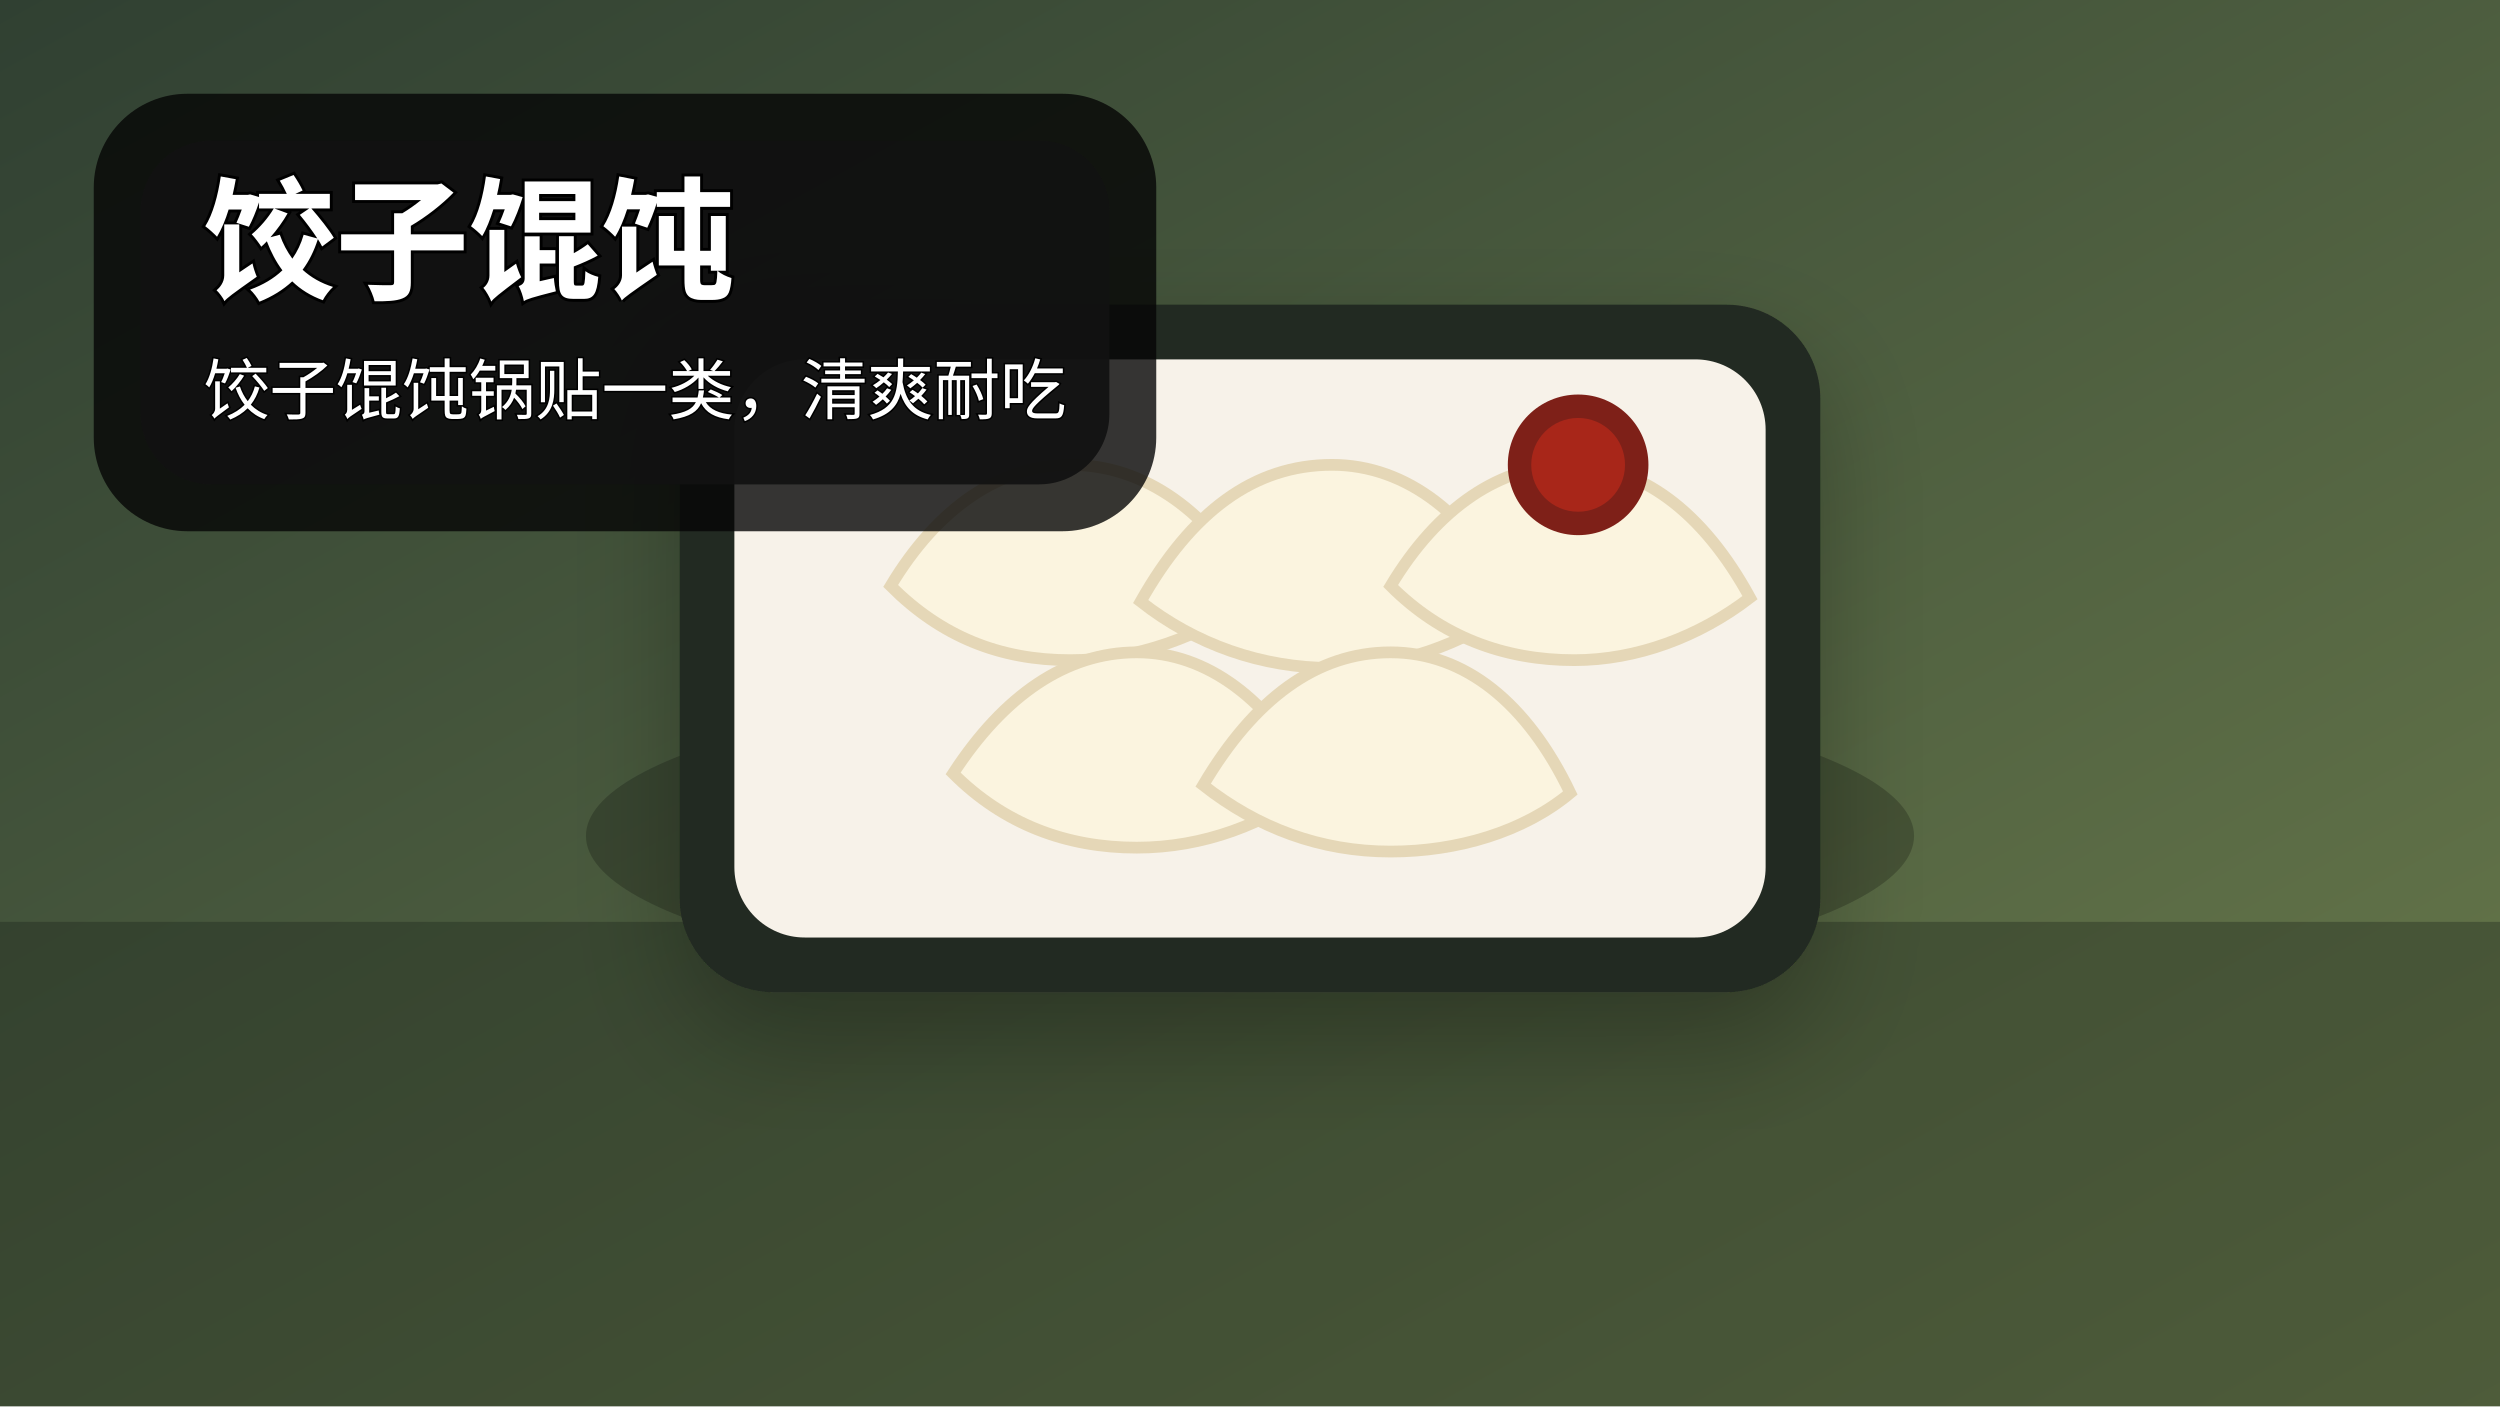
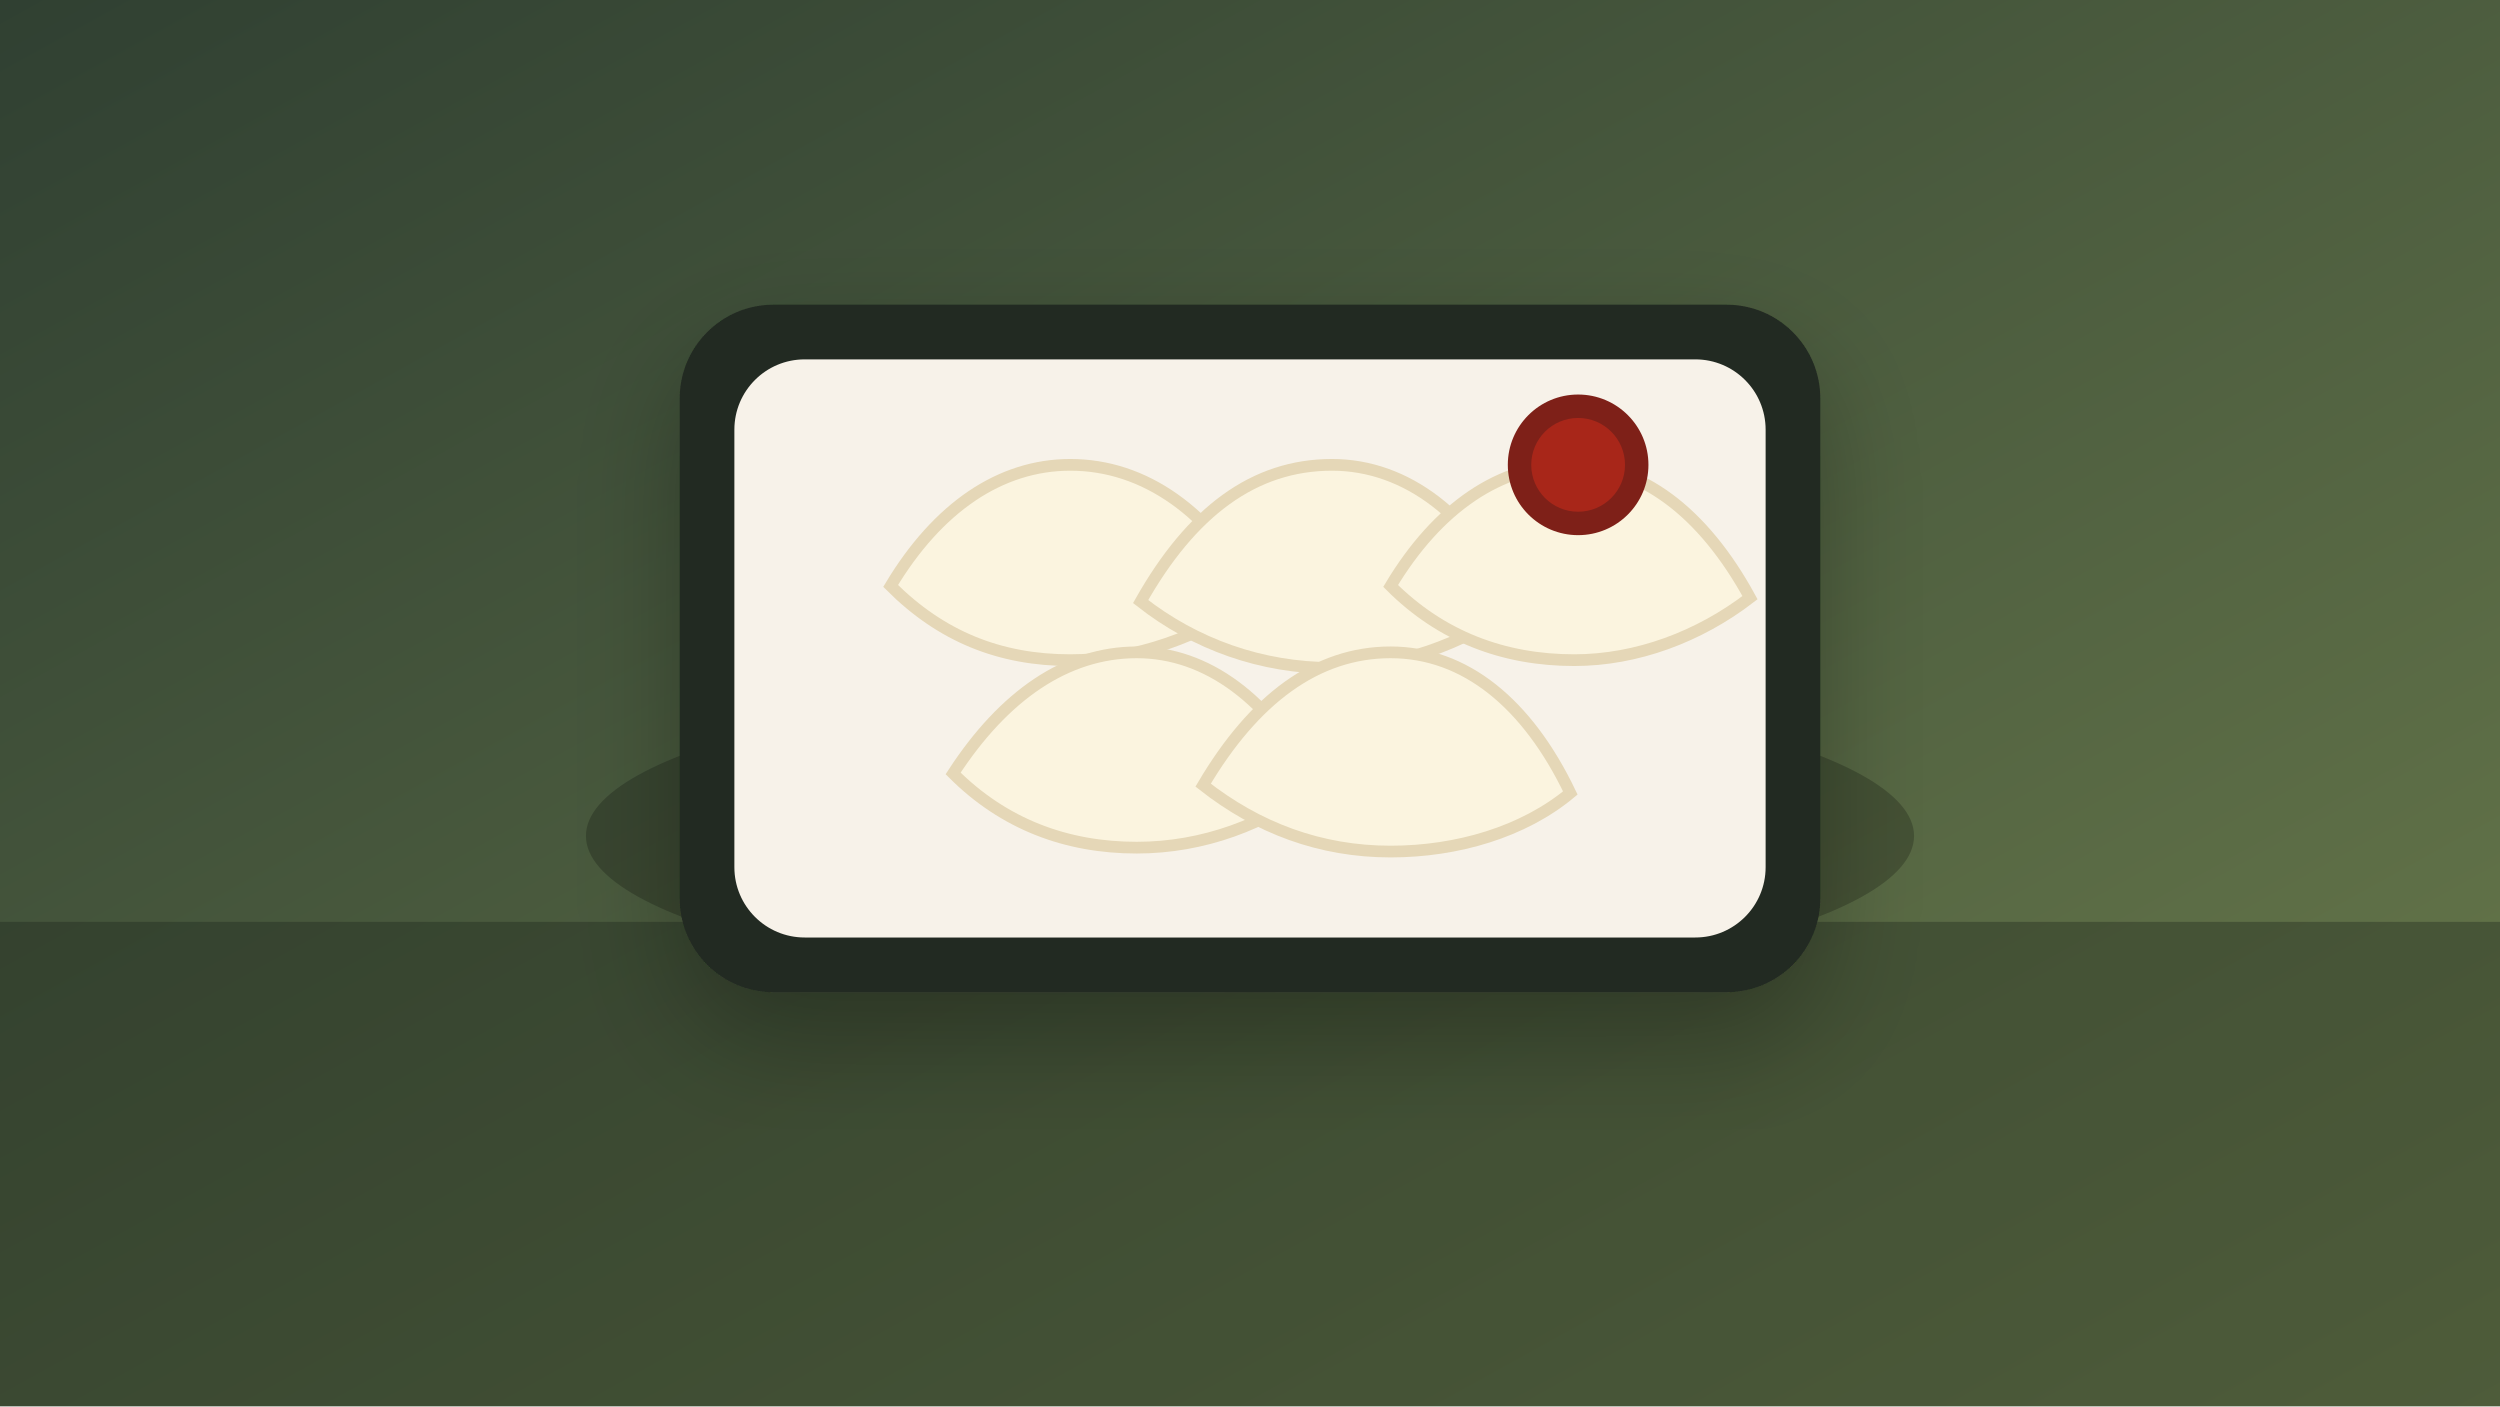
<svg xmlns="http://www.w3.org/2000/svg" viewBox="0 0 640 360">
  <defs>
    <linearGradient id="bg" x1="0%" y1="0%" x2="100%" y2="100%">
      <stop offset="0%" stop-color="#304032" />
      <stop offset="100%" stop-color="#6a7b4c" />
    </linearGradient>
    <filter id="shadow" x="-20%" y="-20%" width="140%" height="140%">
      <feDropShadow dx="0" dy="12" stdDeviation="14" flood-color="#000" flood-opacity=".28" />
    </filter>
  </defs>
  <rect width="640" height="360" fill="url(#bg)" />
  <rect y="236" width="640" height="124" fill="#182117" opacity=".34" />
  <ellipse cx="320" cy="214" rx="170" ry="40" fill="#000" opacity=".22" />
  <rect x="174" y="78" width="292" height="176" rx="24" fill="#242b22" filter="url(#shadow)" />
  <rect x="188" y="92" width="264" height="148" rx="18" fill="#f7f2e9" />
  <g fill="#fbf4df" stroke="#e5d7b7" stroke-width="3">
    <path d="M228 150c12-20 28-31 46-31 19 0 36 12 48 34-15 10-31 16-48 16-18 0-33-6-46-19z" />
    <path d="M292 154c13-23 29-35 49-35 19 0 36 13 47 36-13 10-31 16-47 16-18 0-35-6-49-17z" />
    <path d="M356 150c12-20 28-31 46-31 18 0 34 12 46 34-13 10-29 16-45 16-18 0-34-6-47-19z" />
    <path d="M244 198c13-20 29-31 47-31s34 12 46 34c-13 10-29 16-46 16-18 0-34-6-47-19z" />
    <path d="M308 201c13-22 29-34 48-34s35 13 46 36c-12 10-29 15-46 15-18 0-34-6-48-17z" />
  </g>
  <circle cx="404" cy="119" r="18" fill="#7e2018" />
  <circle cx="404" cy="119" r="12" fill="#a82619" />
-   <rect x="24" y="24" width="272" height="112" rx="24" fill="#050505" opacity=".8" />
-   <rect x="36" y="36" width="248" height="88" rx="18" fill="#111111" opacity=".92" />
-   <text x="52" y="74" font-size="34" font-weight="700" fill="#fff" stroke="#000" stroke-width="1.5" paint-order="stroke fill" font-family="Segoe UI, Arial, sans-serif">饺子馄饨</text>
-   <text x="52" y="106" font-size="17" fill="#ffffff" stroke="#000" stroke-width="0.8" paint-order="stroke fill" font-family="Segoe UI, Arial, sans-serif">饺子馄饨锅贴一类，清爽耐吃</text>
</svg>
